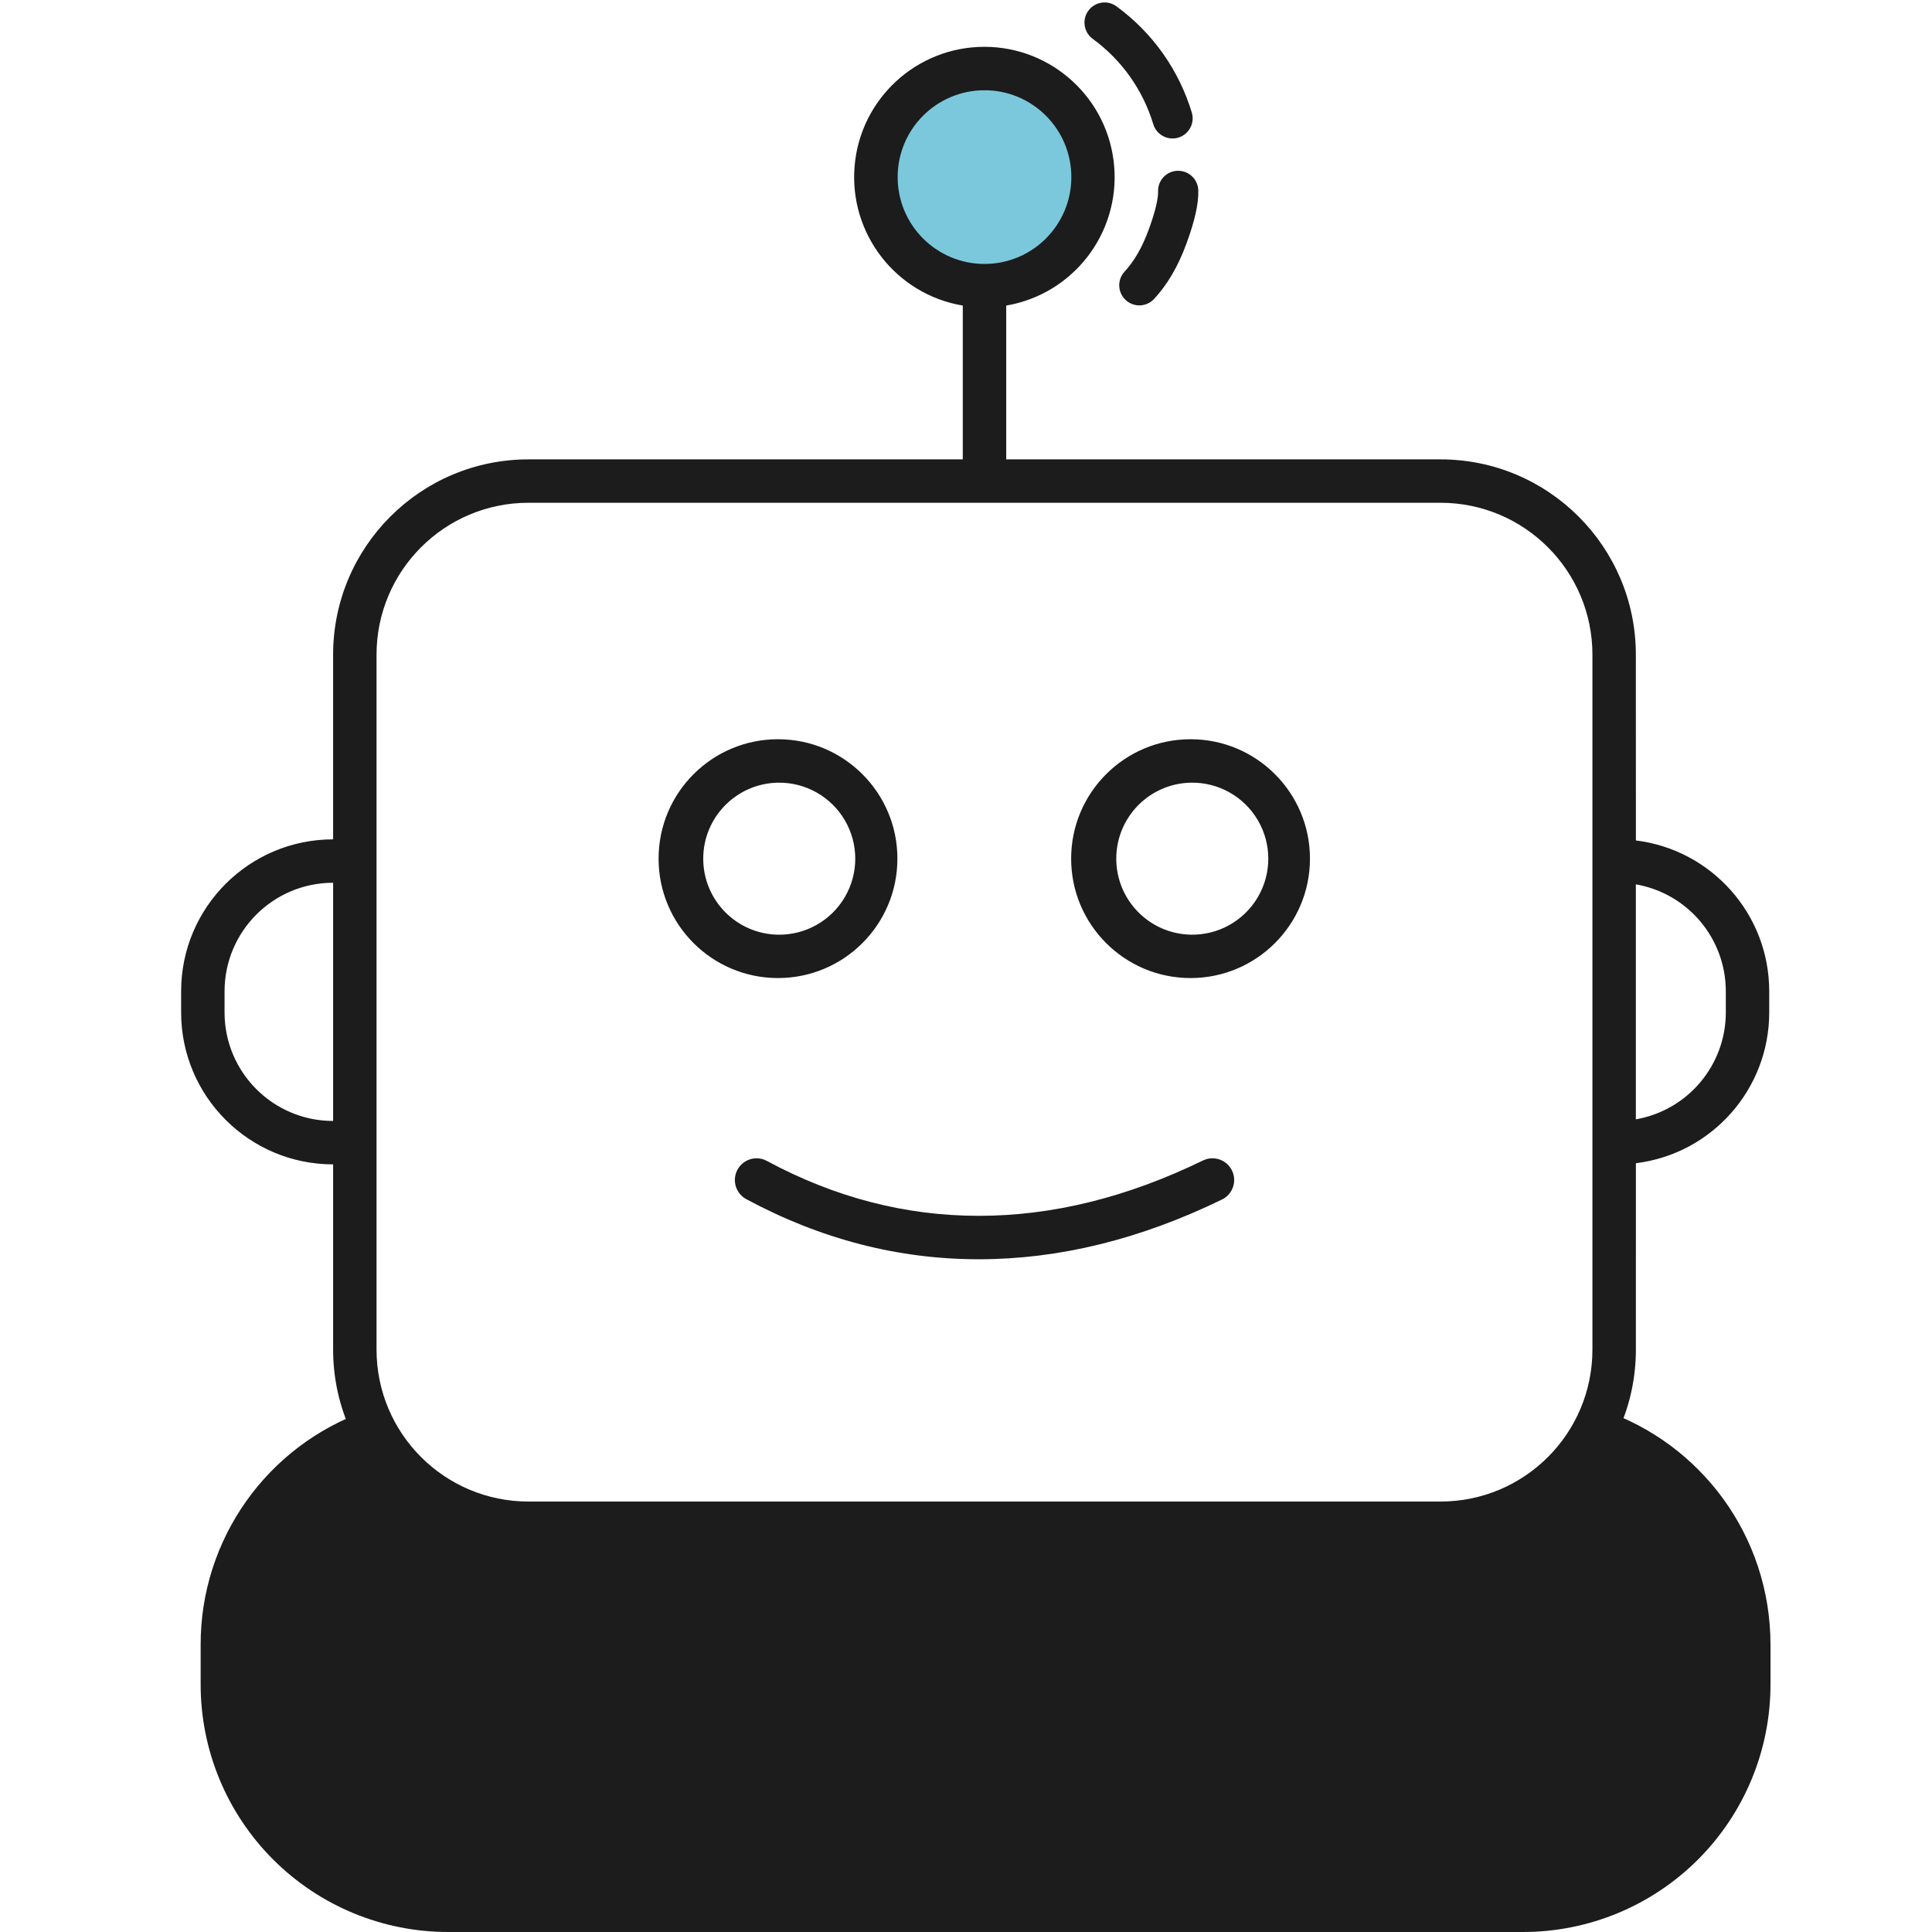
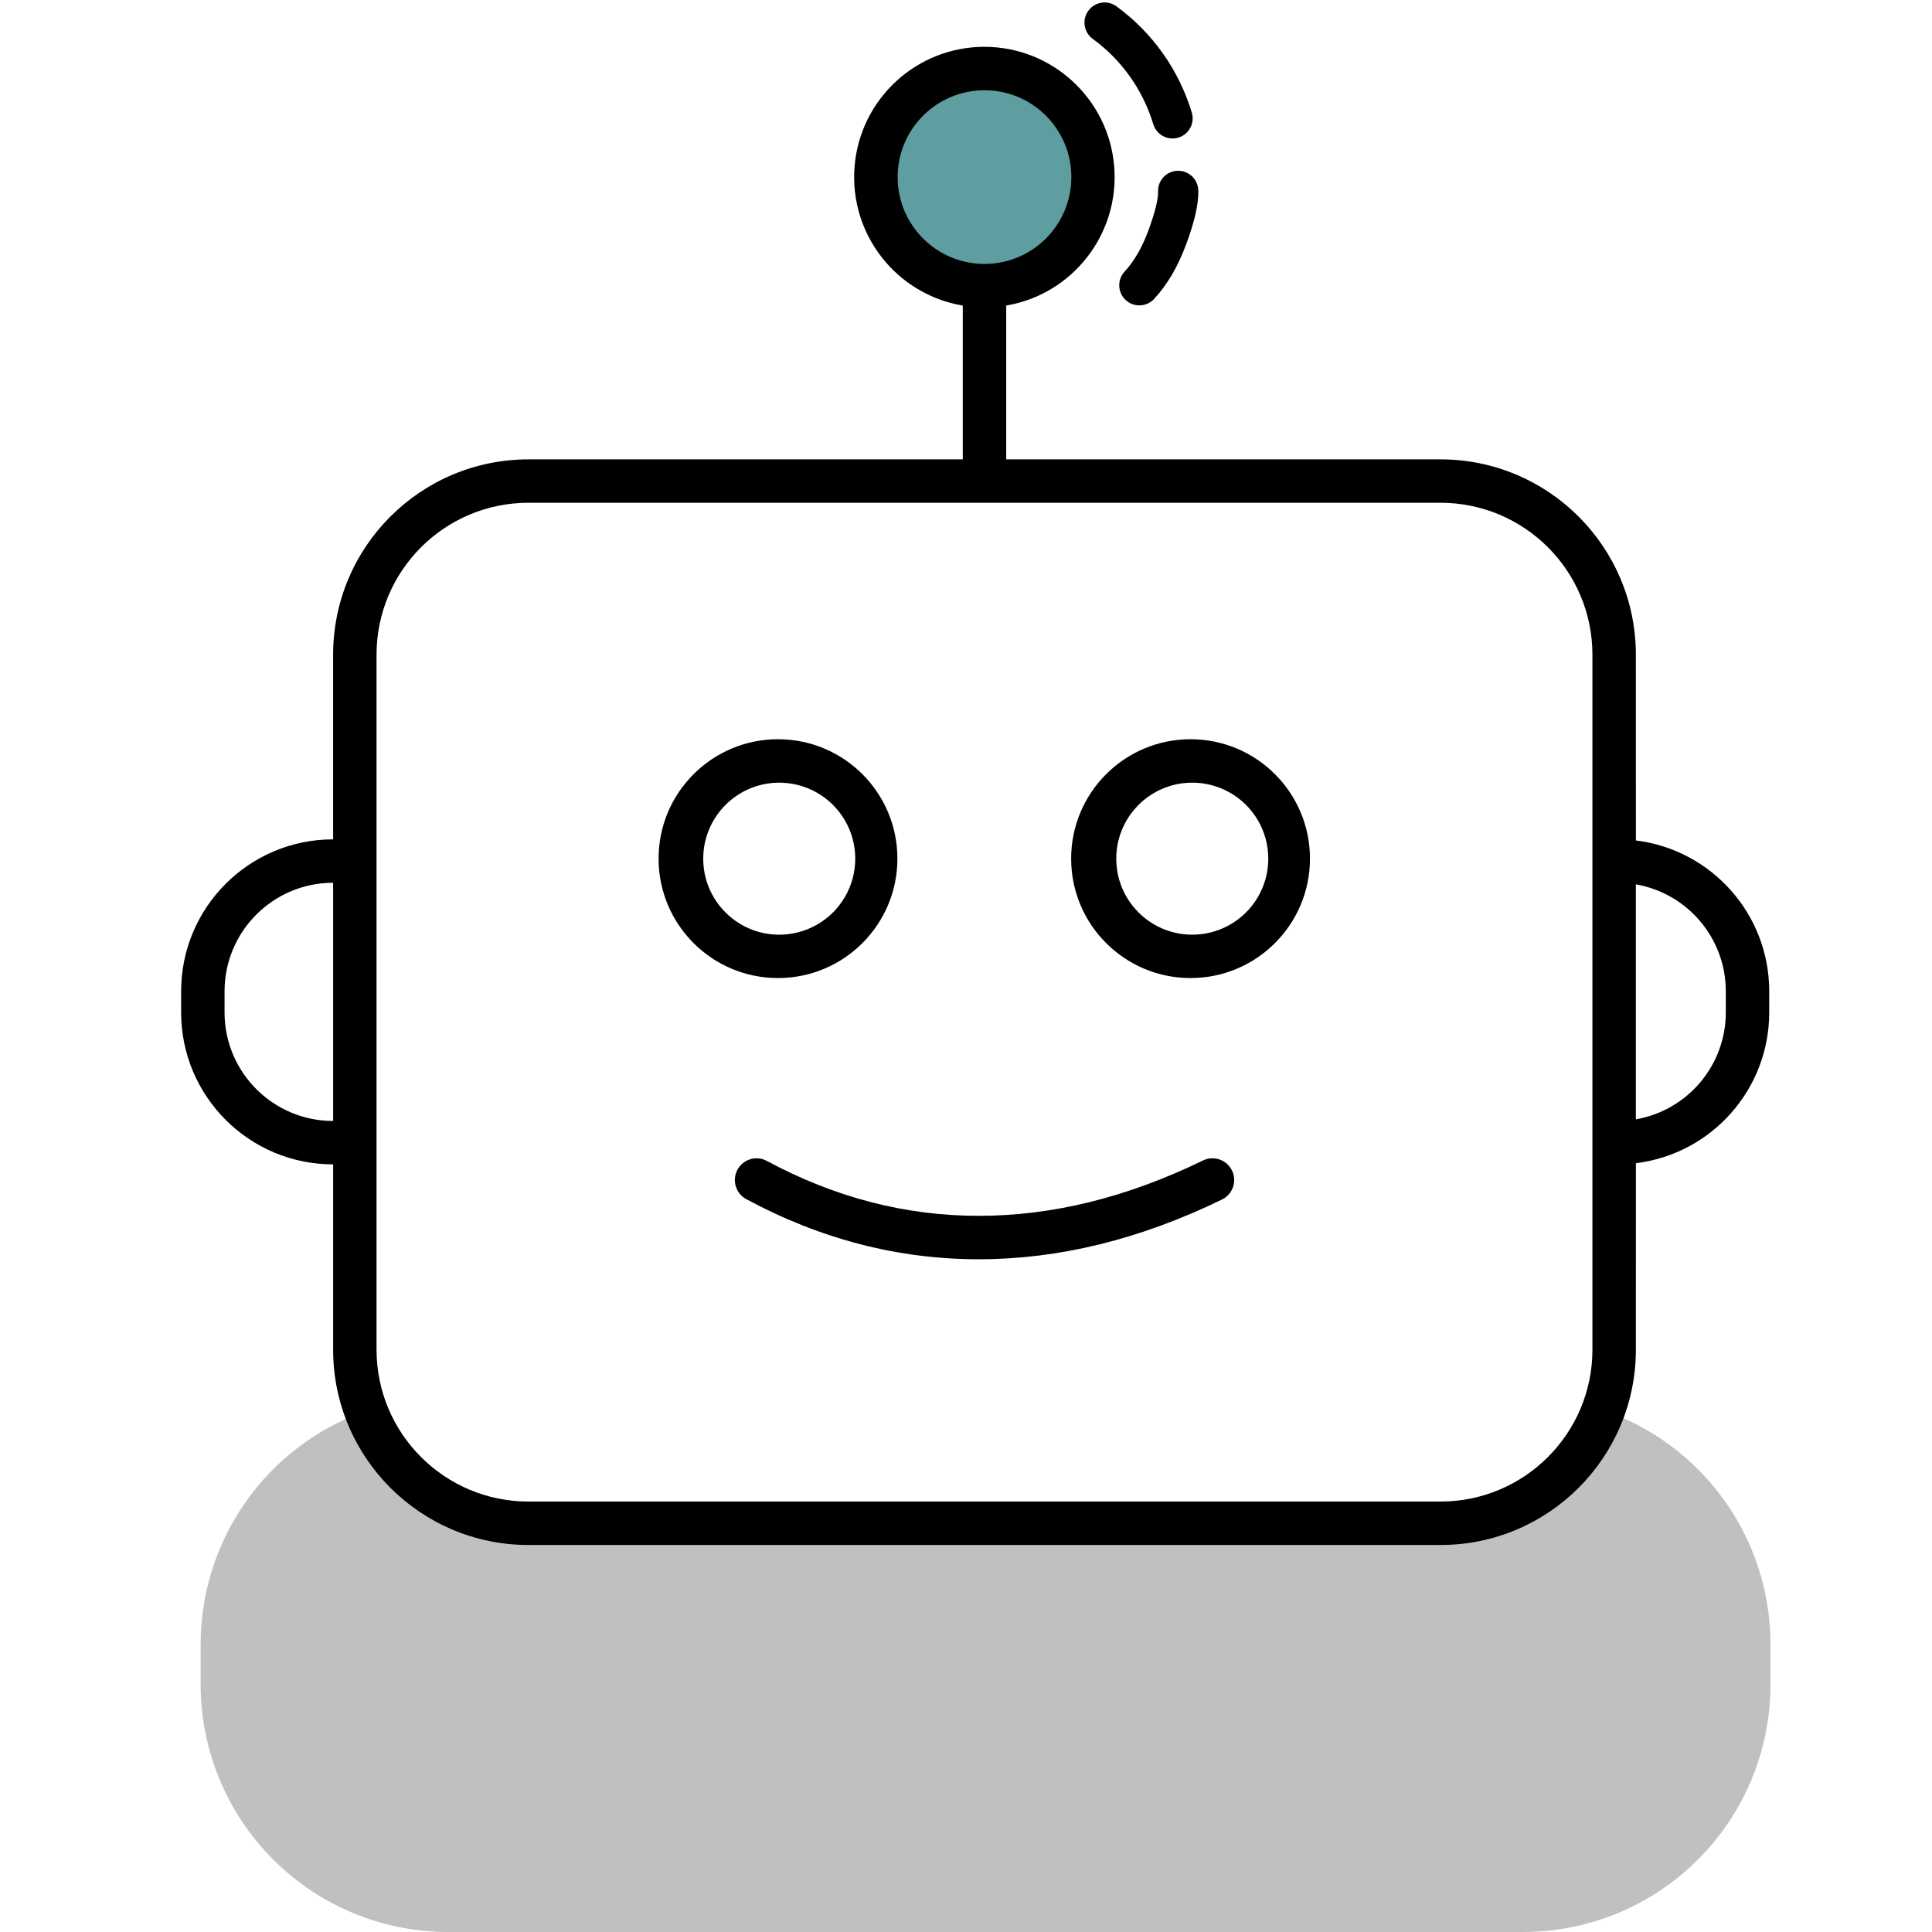
<svg xmlns="http://www.w3.org/2000/svg" viewBox="0 0 96 96" width="96" height="96">
-   <g fill="none" fill-rule="evenodd">
-     <circle part="highlight" fill="#7bc8dc" fill-rule="nonzero" cx="48.919" cy="8.8" r="5.394" />
-     <path part="background" fill="#1c1c1c" d="M79.666 70.072a8.633 8.633 0 0 1-8.09 5.62H26.262a8.634 8.634 0 0 1-8.078-5.587A12.298 12.298 0 0 0 9.97 81.732v1.944A12.297 12.297 0 0 0 22.295 96H75.65a12.297 12.297 0 0 0 12.325-12.324v-1.944c0-5.42-3.465-10.001-8.309-11.66z" />
-     <path part="outline" fill="#1c1c1c" d="M54.834.123a1.001 1.001 0 0 0-.541 1.805 8.171 8.171 0 0 1 3.014 4.248 1 1 0 0 0 1.92-.559A10.17 10.17 0 0 0 55.48.318a.995.995 0 0 0-.647-.195zm-5.916 2.203a6.474 6.474 0 0 0-1.078 12.858v7.642H26.262a9.708 9.708 0 0 0-9.71 9.71v9.171A7.551 7.551 0 0 0 9 49.257v1.048a7.553 7.553 0 0 0 7.553 7.552v9.204a9.708 9.708 0 0 0 9.709 9.709h45.314a9.708 9.708 0 0 0 9.71-9.71l.001-9.26a7.552 7.552 0 0 0 6.625-7.495v-1.047c0-3.858-2.89-7.04-6.625-7.496l-.002-9.227a9.708 9.708 0 0 0-9.709-9.709H49.998v-7.642a6.475 6.475 0 0 0-1.08-12.858zm0 2.158a4.315 4.315 0 1 1 .002 8.631 4.315 4.315 0 0 1-.002-8.63zm9.596 4.002a1 1 0 0 0-.97 1.03c.011.358-.141 1.01-.47 1.906-.325.885-.729 1.579-1.207 2.088a1 1 0 0 0 1.457 1.369c.675-.719 1.214-1.643 1.627-2.768.41-1.114.612-1.983.592-2.654a1 1 0 0 0-1.03-.97zM26.262 24.982h45.314a7.551 7.551 0 0 1 7.551 7.553v34.526a7.55 7.55 0 0 1-7.55 7.55H26.261a7.55 7.55 0 0 1-7.551-7.55V32.535a7.551 7.551 0 0 1 7.55-7.553zm12.396 11.75a5.933 5.933 0 1 0 0 11.867 5.933 5.933 0 0 0 0-11.867zm20.5 0a5.933 5.933 0 1 0 0 11.867 5.933 5.933 0 0 0 0-11.867zm-20.5 2.159a3.777 3.777 0 1 1 .002 7.553 3.777 3.777 0 0 1-.002-7.553zm20.5 0a3.777 3.777 0 1 1-.002 7.552 3.777 3.777 0 0 1 .002-7.552zm-42.605 4.972V55.7a5.395 5.395 0 0 1-5.395-5.394v-1.047a5.395 5.395 0 0 1 5.395-5.395zm64.732.08a5.396 5.396 0 0 1 4.47 5.315v1.047a5.396 5.396 0 0 1-4.47 5.314V43.943zM37.588 57.555a1.08 1.08 0 0 0-.508 2.029c3.696 1.99 7.551 2.988 11.555 2.988 3.992 0 8.023-.993 12.084-2.968a1.078 1.078 0 1 0-.944-1.94c-3.775 1.837-7.487 2.75-11.14 2.75-3.642 0-7.148-.908-10.533-2.73a1.07 1.07 0 0 0-.514-.13z" />
-   </g>
+   <circle part="highlight" fill="cadetblue" cx="48.919" cy="8.8" r="5.394" />
+   <path part="background" fill="silver" d="M79.666 70.072a8.633 8.633 0 0 1-8.09 5.62H26.262a8.634 8.634 0 0 1-8.078-5.587A12.298 12.298 0 0 0 9.97 81.732v1.944A12.297 12.297 0 0 0 22.295 96H75.65a12.297 12.297 0 0 0 12.325-12.324v-1.944c0-5.42-3.465-10.001-8.309-11.66z" />
+   <path part="outline" fill="black" d="M54.834.123a1.001 1.001 0 0 0-.541 1.805 8.171 8.171 0 0 1 3.014 4.248 1 1 0 0 0 1.92-.559A10.17 10.17 0 0 0 55.48.318a.995.995 0 0 0-.647-.195zm-5.916 2.203a6.474 6.474 0 0 0-1.078 12.858v7.642H26.262a9.708 9.708 0 0 0-9.71 9.71v9.171A7.551 7.551 0 0 0 9 49.257v1.048a7.553 7.553 0 0 0 7.553 7.552v9.204a9.708 9.708 0 0 0 9.709 9.709h45.314a9.708 9.708 0 0 0 9.71-9.71l.001-9.26a7.552 7.552 0 0 0 6.625-7.495v-1.047c0-3.858-2.89-7.04-6.625-7.496l-.002-9.227a9.708 9.708 0 0 0-9.709-9.709H49.998v-7.642a6.475 6.475 0 0 0-1.08-12.858zm0 2.158a4.315 4.315 0 1 1 .002 8.631 4.315 4.315 0 0 1-.002-8.63zm9.596 4.002a1 1 0 0 0-.97 1.03c.011.358-.141 1.01-.47 1.906-.325.885-.729 1.579-1.207 2.088a1 1 0 0 0 1.457 1.369c.675-.719 1.214-1.643 1.627-2.768.41-1.114.612-1.983.592-2.654a1 1 0 0 0-1.03-.97zM26.262 24.982h45.314a7.551 7.551 0 0 1 7.551 7.553v34.526a7.55 7.55 0 0 1-7.55 7.55H26.261a7.55 7.55 0 0 1-7.551-7.55V32.535a7.551 7.551 0 0 1 7.55-7.553zm12.396 11.75a5.933 5.933 0 1 0 0 11.867 5.933 5.933 0 0 0 0-11.867zm20.5 0a5.933 5.933 0 1 0 0 11.867 5.933 5.933 0 0 0 0-11.867zm-20.5 2.159a3.777 3.777 0 1 1 .002 7.553 3.777 3.777 0 0 1-.002-7.553zm20.5 0a3.777 3.777 0 1 1-.002 7.552 3.777 3.777 0 0 1 .002-7.552zm-42.605 4.972V55.7a5.395 5.395 0 0 1-5.395-5.394v-1.047a5.395 5.395 0 0 1 5.395-5.395zm64.732.08a5.396 5.396 0 0 1 4.47 5.315v1.047a5.396 5.396 0 0 1-4.47 5.314V43.943zM37.588 57.555a1.08 1.08 0 0 0-.508 2.029c3.696 1.99 7.551 2.988 11.555 2.988 3.992 0 8.023-.993 12.084-2.968a1.078 1.078 0 1 0-.944-1.94c-3.775 1.837-7.487 2.75-11.14 2.75-3.642 0-7.148-.908-10.533-2.73a1.07 1.07 0 0 0-.514-.13z" />
</svg>
